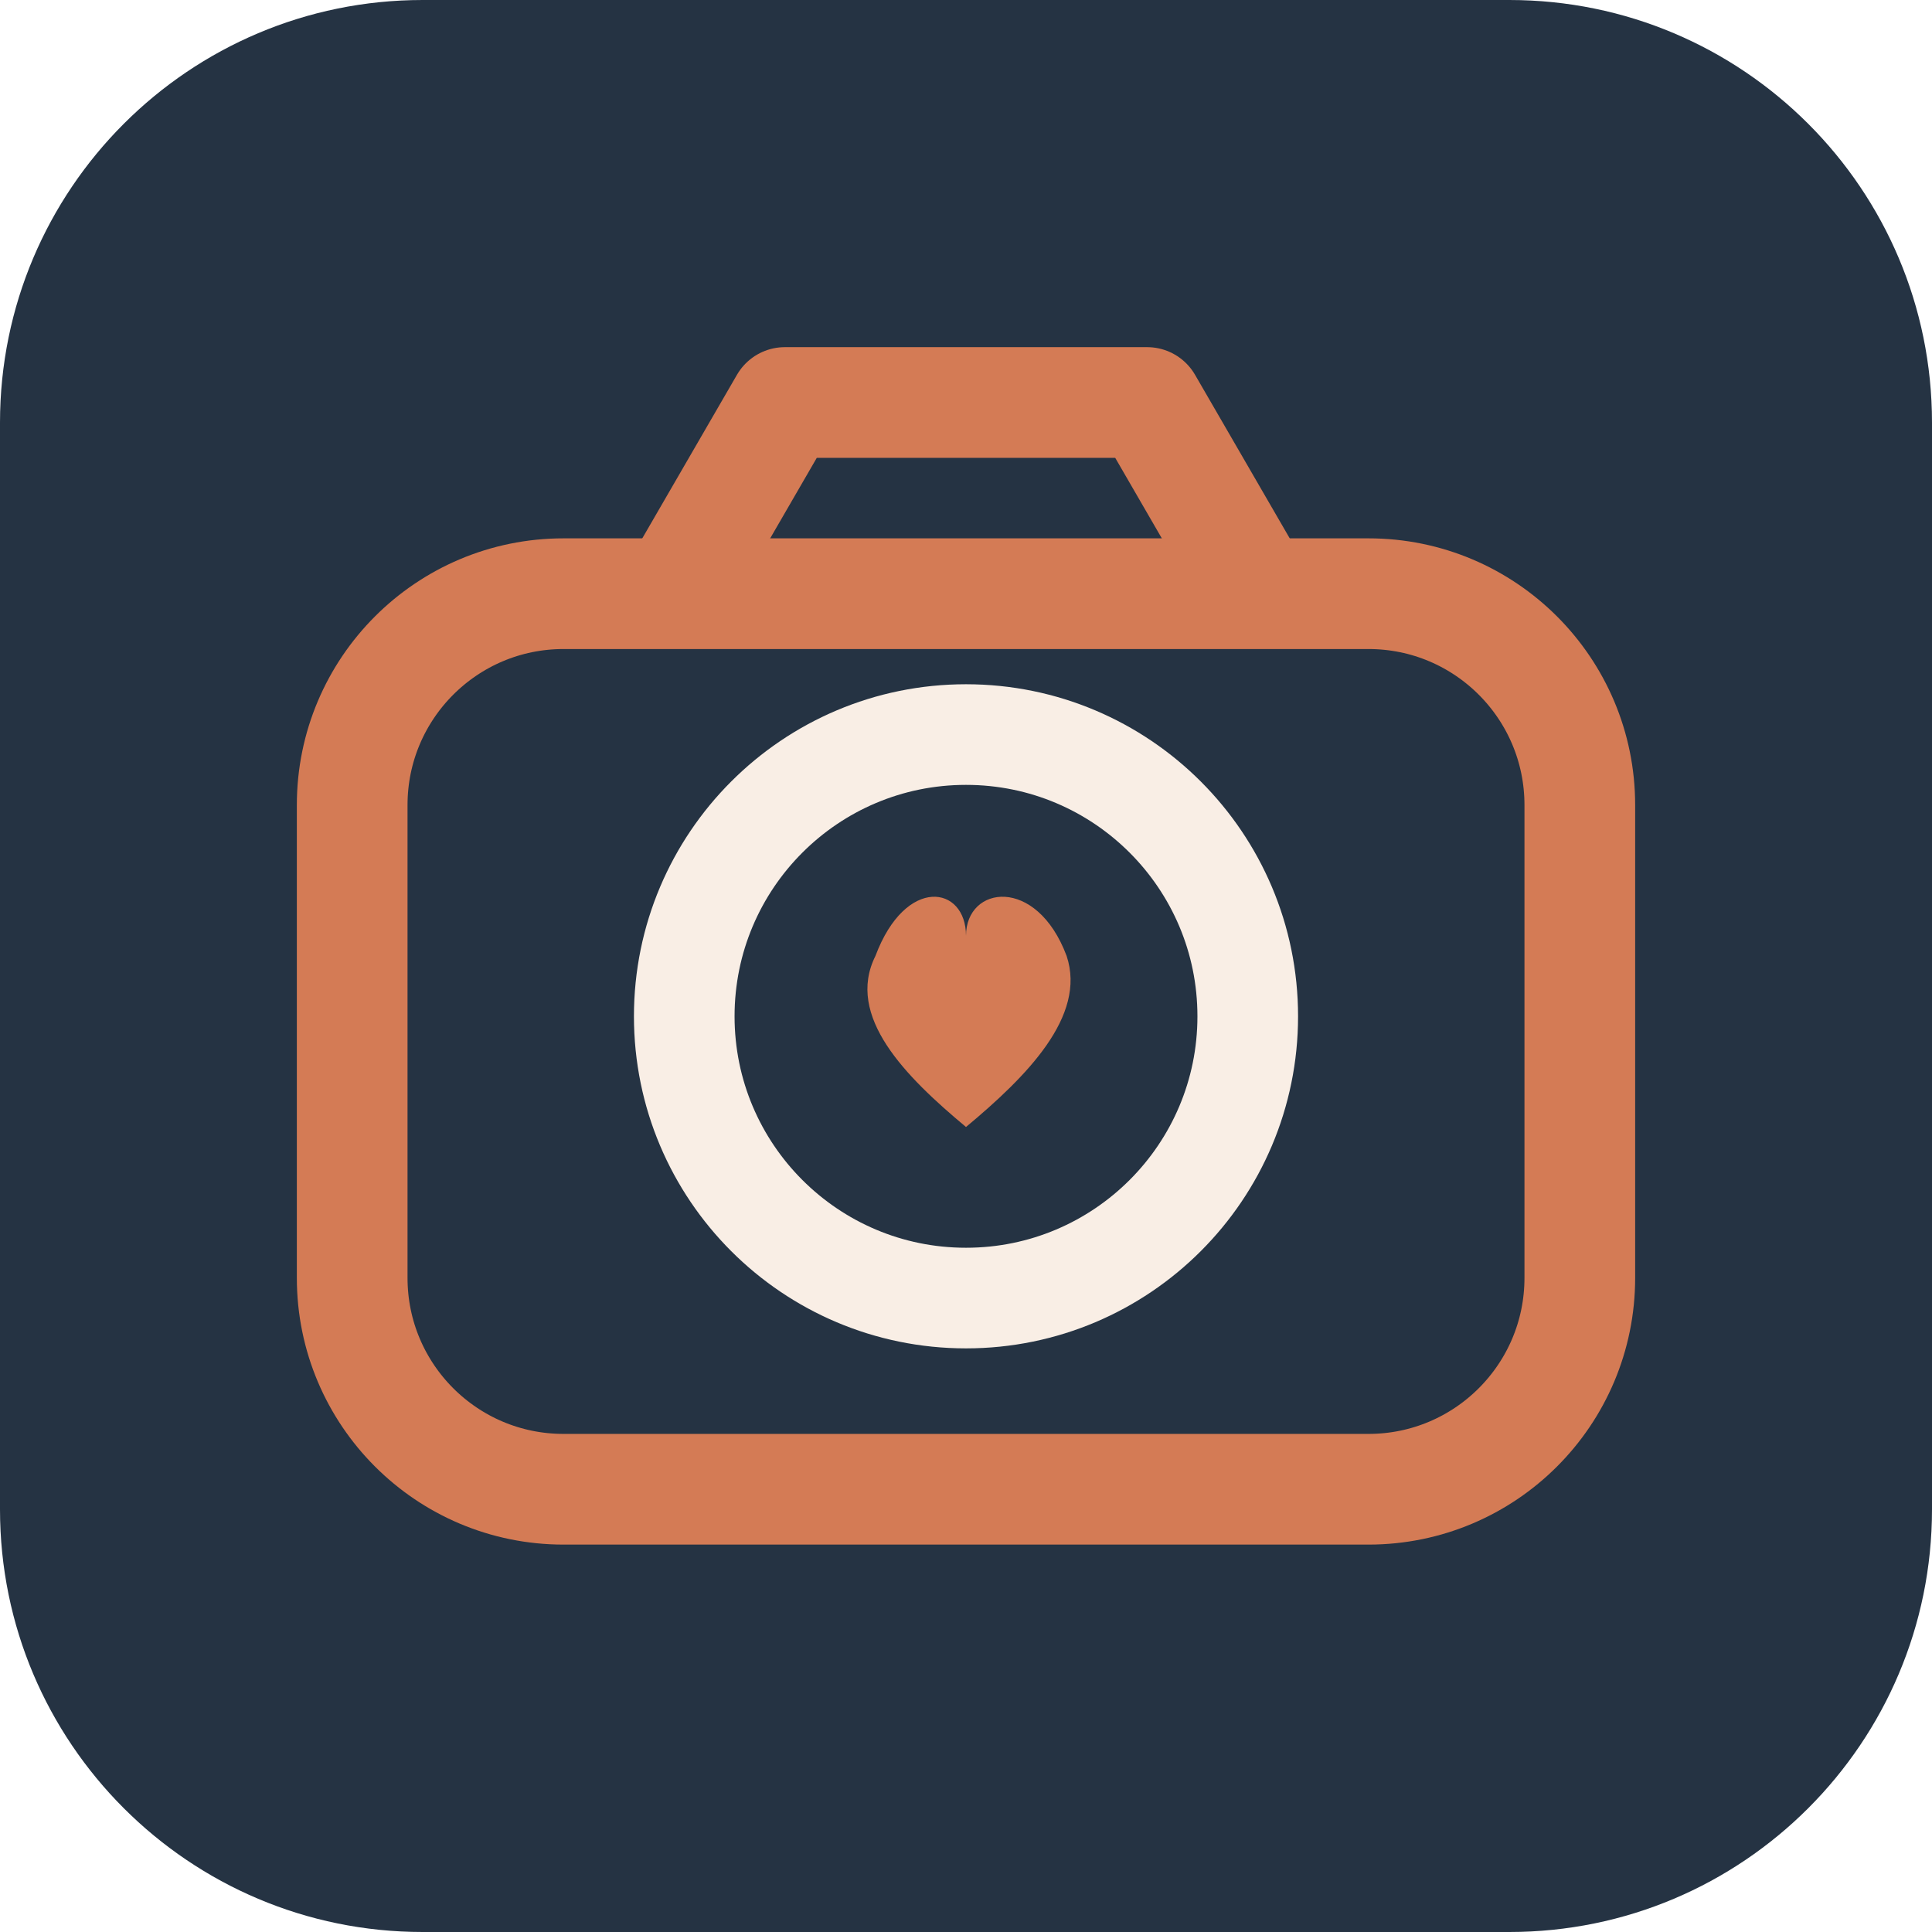
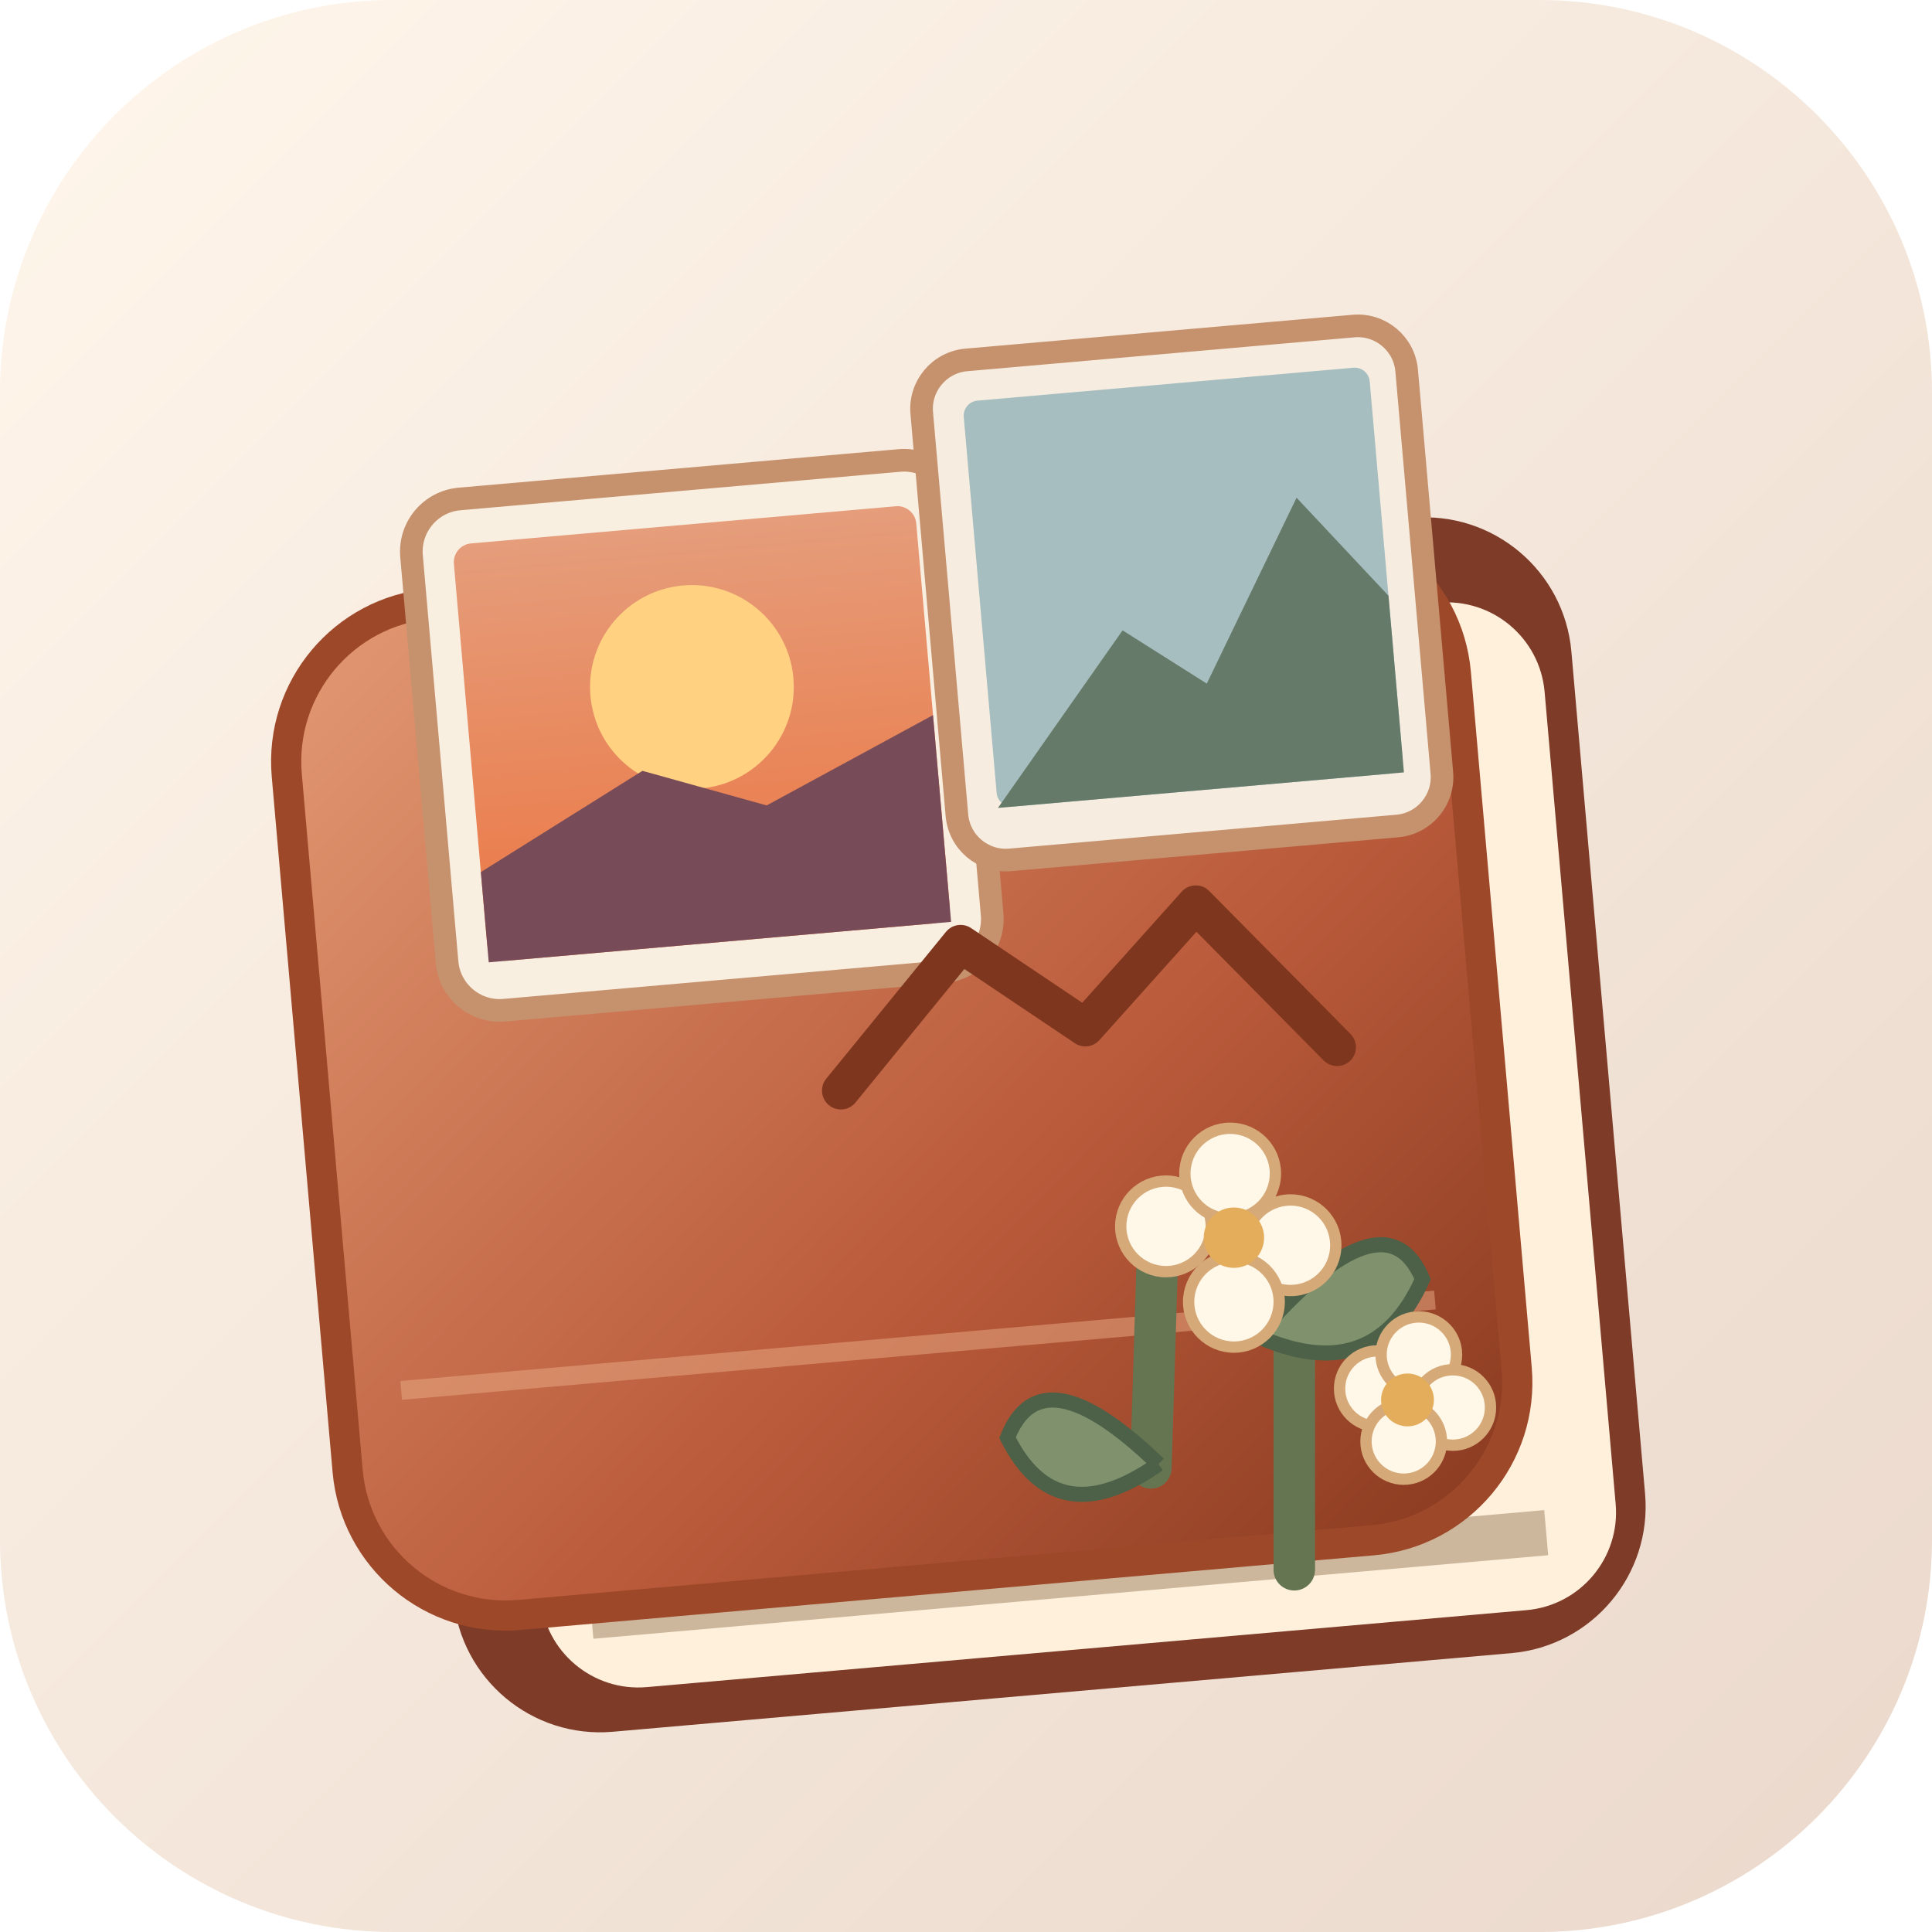
- <svg xmlns="http://www.w3.org/2000/svg" viewBox="0 0 192 192">
-   <rect width="192" height="192" rx="42" fill="#253343" />
-   <rect x="35" y="59" width="122" height="89" rx="21" fill="none" stroke="#d47b55" stroke-width="11" />
-   <path d="M67 59l11-19h36l11 19" fill="none" stroke="#d47b55" stroke-width="11" stroke-linejoin="round" />
-   <circle cx="96" cy="101" r="28" fill="none" stroke="#f9eee5" stroke-width="10" />
-   <path d="M87 95c3-8 9-7 9-2 0-5 7-6 10 2 2 6-4 12-10 17-6-5-12-11-9-17" fill="#d47b55" />
+ <svg xmlns="http://www.w3.org/2000/svg" viewBox="0 0 512 512" role="img">
+   <defs>
+     <linearGradient id="bg" x2="1" y2="1">
+       <stop stop-color="#fff6eb" />
+       <stop offset="1" stop-color="#ead8cb" />
+     </linearGradient>
+     <linearGradient id="leather" x1="0" y1="0" x2="1" y2="1">
+       <stop stop-color="#e39a74" />
+       <stop offset=".6" stop-color="#ba5b3b" />
+       <stop offset="1" stop-color="#87391f" />
+     </linearGradient>
+     <linearGradient id="sky" x2="0" y2="1">
+       <stop stop-color="#e59d7b" />
+       <stop offset="1" stop-color="#ec7643" />
+     </linearGradient>
+   </defs>
+   <rect width="512" height="512" rx="104" fill="url(#bg)" />
+   <g transform="rotate(-5 256 255)">
+     <rect x="106" y="148" width="317" height="302" rx="39" fill="#7d3b28" />
+     <rect x="129" y="171" width="286" height="268" rx="26" fill="#fff0dc" />
+     <path d="M142 419h254" stroke="#cdb79c" stroke-width="12" />
+     <rect x="81" y="148" width="311" height="269" rx="42" fill="url(#leather)" stroke="#9e482a" stroke-width="8" />
+     <rect x="119" y="121" width="145" height="136" rx="14" fill="#f9efe1" stroke="#c6926e" stroke-width="6" />
+     <rect x="130" y="133" width="123" height="111" rx="5" fill="url(#sky)" />
+     <circle cx="190" cy="176" r="27" fill="#ffd181" />
+     <path d="M130 220l45-23 32 12 46-20v55H130z" fill="#774b58" />
+     <rect x="257" y="96" width="129" height="133" rx="13" fill="#f6ede0" stroke="#c6926e" stroke-width="6" />
+     <rect x="268" y="107" width="108" height="108" rx="4" fill="#a7bec0" />
+     <path d="M268 215l37-44 21 16 28-47 22 28v47" fill="#667a69" />
+     <path d="M220 286l35-36 31 25 32-30 34 41" stroke="#7f361e" stroke-width="10" fill="none" stroke-linecap="round" stroke-linejoin="round" />
+     <path d="M97 355h275" stroke="#e9ab85" stroke-width="5" opacity=".5" />
+   </g>
+   <path d="M343 416v-85q-20-28-36-7l-2 65" fill="none" stroke="#657451" stroke-width="11" stroke-linecap="round" />
+   <path d="M333 354q34-39 44-15-13 29-44 15zm-26 34q-31-30-40-7 13 26 40 7" fill="#7f916d" stroke="#4c6147" stroke-width="4" />
+   <g fill="#fff7e7" stroke="#d6a979" stroke-width="3">
+     <circle cx="309" cy="325" r="12" />
+     <circle cx="326" cy="311" r="12" />
+     <circle cx="342" cy="330" r="12" />
+     <circle cx="327" cy="345" r="12" />
+     <circle cx="365" cy="368" r="10" />
+     <circle cx="376" cy="359" r="10" />
+     <circle cx="385" cy="373" r="10" />
+     <circle cx="372" cy="382" r="10" />
+   </g>
+   <circle cx="327" cy="328" r="8" fill="#e3ad5c" />
+   <circle cx="373" cy="371" r="7" fill="#e3ad5c" />
</svg>
